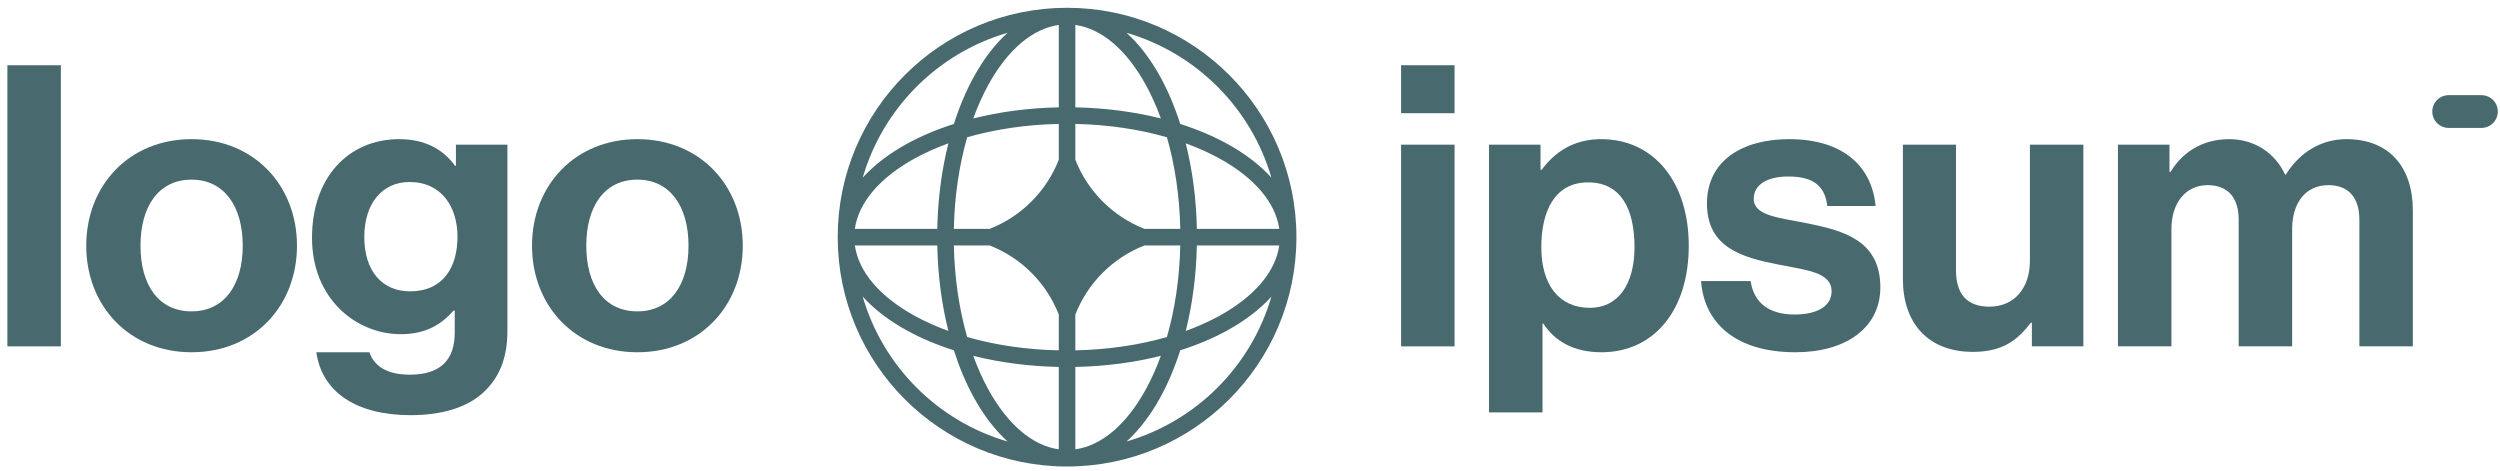
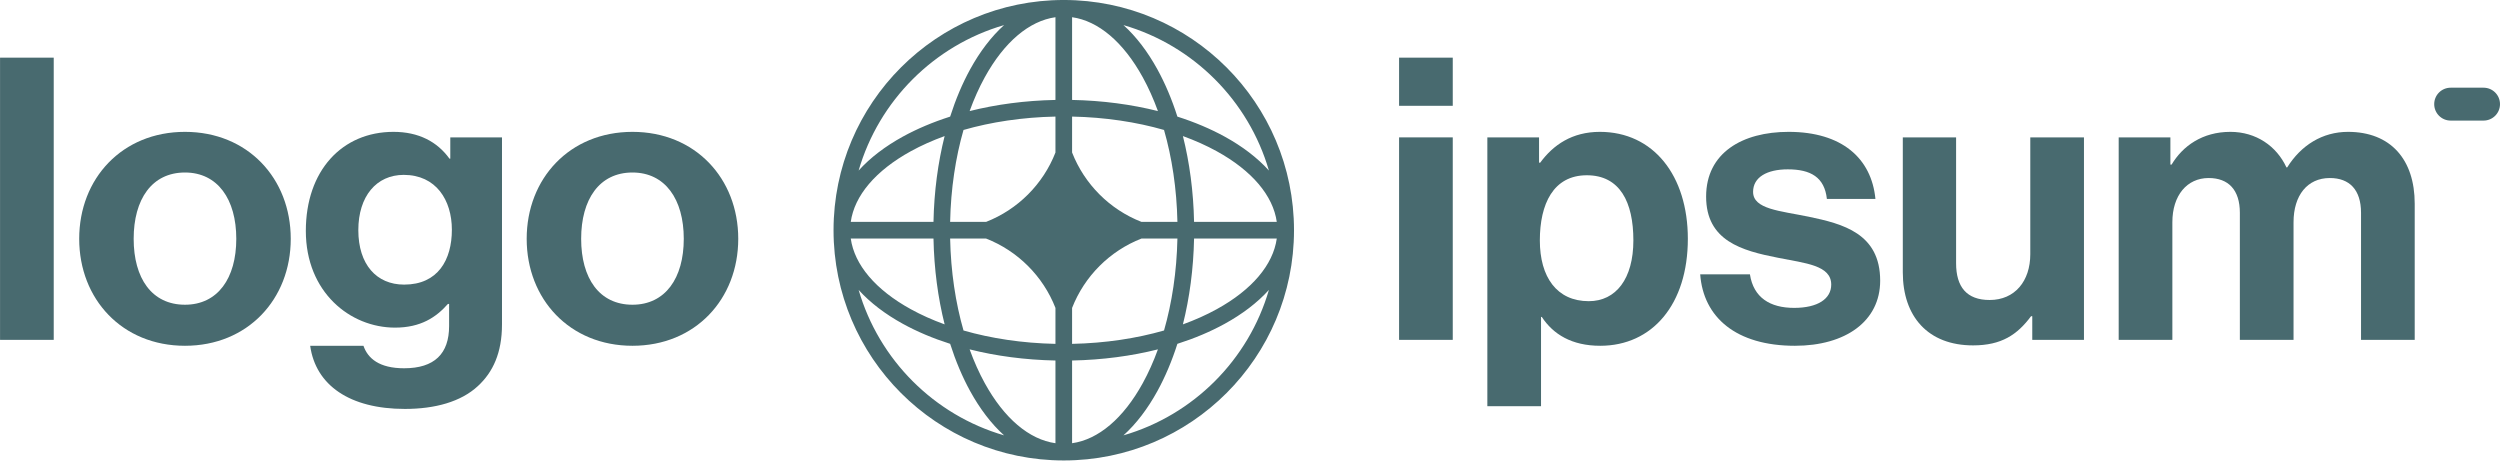
- <svg xmlns="http://www.w3.org/2000/svg" width="218" height="41" viewBox="0 0 218 41" fill="none">
+ <svg xmlns="http://www.w3.org/2000/svg" fill="none" viewBox="0.64 0.68 217.17 40">
  <path d="M122.175 30.203H126.838V12.614H122.175V30.203ZM122.175 9.871H126.838V5.688H122.175V9.871Z" fill="#486A6F" />
  <path d="M129.843 35.963H134.506V28.214H134.574C135.568 29.723 137.18 30.717 139.648 30.717C144.174 30.717 147.26 27.117 147.26 21.425C147.26 15.94 144.277 12.134 139.614 12.134C137.214 12.134 135.568 13.265 134.437 14.808H134.334V12.614H129.843V35.963ZM138.654 26.843C135.877 26.843 134.403 24.751 134.403 21.563C134.403 18.408 135.568 15.905 138.483 15.905C141.363 15.905 142.528 18.237 142.528 21.563C142.528 24.888 141.02 26.843 138.654 26.843Z" fill="#486A6F" />
  <path d="M156.561 30.717C160.95 30.717 163.967 28.591 163.967 25.06C163.967 20.945 160.71 20.123 157.761 19.506C155.258 18.991 152.927 18.854 152.927 17.346C152.927 16.077 154.127 15.391 155.944 15.391C157.933 15.391 159.133 16.077 159.338 17.963H163.555C163.213 14.431 160.641 12.134 156.013 12.134C152.001 12.134 148.847 13.951 148.847 17.757C148.847 21.597 151.933 22.454 155.087 23.071C157.487 23.551 159.715 23.723 159.715 25.403C159.715 26.637 158.55 27.425 156.493 27.425C154.401 27.425 152.961 26.534 152.653 24.511H148.333C148.607 28.248 151.453 30.717 156.561 30.717Z" fill="#486A6F" />
  <path d="M181.67 30.203V12.614H177.007V22.763C177.007 25.094 175.67 26.74 173.476 26.74C171.487 26.74 170.562 25.608 170.562 23.551V12.614H165.933V24.34C165.933 28.18 168.127 30.683 172.036 30.683C174.505 30.683 175.876 29.757 177.076 28.145H177.179V30.203H181.67Z" fill="#486A6F" />
  <path d="M184.686 30.203H189.349V19.985C189.349 17.654 190.618 16.145 192.504 16.145C194.218 16.145 195.212 17.174 195.212 19.163V30.203H199.875V19.985C199.875 17.654 201.075 16.145 203.029 16.145C204.744 16.145 205.738 17.174 205.738 19.163V30.203H210.401V18.374C210.401 14.534 208.309 12.134 204.606 12.134C202.378 12.134 200.526 13.3 199.326 15.22H199.258C198.401 13.368 196.618 12.134 194.389 12.134C191.955 12.134 190.241 13.368 189.281 14.98H189.178V12.614H184.686V30.203Z" fill="#486A6F" />
  <path d="M0.644 30.203H5.307V5.688H0.644V30.203Z" fill="#486A6F" />
  <path d="M16.708 30.717C22.16 30.717 25.897 26.671 25.897 21.425C25.897 16.18 22.16 12.134 16.708 12.134C11.257 12.134 7.52 16.18 7.52 21.425C7.52 26.671 11.257 30.717 16.708 30.717ZM16.708 27.151C13.828 27.151 12.251 24.854 12.251 21.425C12.251 17.997 13.828 15.665 16.708 15.665C19.554 15.665 21.166 17.997 21.166 21.425C21.166 24.854 19.554 27.151 16.708 27.151Z" fill="#486A6F" />
  <path d="M35.813 36.203C38.419 36.203 40.682 35.586 42.156 34.214C43.459 33.014 44.247 31.334 44.247 28.866V12.614H39.756V14.466H39.687C38.624 12.991 37.013 12.134 34.819 12.134C30.362 12.134 27.207 15.494 27.207 20.74C27.207 26.054 31.047 29.14 34.956 29.14C37.184 29.14 38.522 28.248 39.55 27.083H39.653V29.003C39.653 31.403 38.384 32.671 35.744 32.671C33.584 32.671 32.59 31.814 32.213 30.717H27.584C28.064 34.145 31.013 36.203 35.813 36.203ZM35.744 25.403C33.344 25.403 31.767 23.654 31.767 20.671C31.767 17.723 33.344 15.871 35.71 15.871C38.522 15.871 39.893 18.066 39.893 20.637C39.893 23.243 38.693 25.403 35.744 25.403Z" fill="#486A6F" />
  <path d="M55.581 30.717C61.032 30.717 64.77 26.671 64.77 21.425C64.77 16.18 61.032 12.134 55.581 12.134C50.13 12.134 46.392 16.18 46.392 21.425C46.392 26.671 50.13 30.717 55.581 30.717ZM55.581 27.151C52.701 27.151 51.124 24.854 51.124 21.425C51.124 17.997 52.701 15.665 55.581 15.665C58.427 15.665 60.038 17.997 60.038 21.425C60.038 24.854 58.427 27.151 55.581 27.151Z" fill="#486A6F" />
  <path d="M212.095 9.726C212.095 8.937 212.735 8.298 213.524 8.298H216.381C217.17 8.298 217.81 8.937 217.81 9.726C217.81 10.515 217.17 11.155 216.381 11.155H213.524C212.735 11.155 212.095 10.515 212.095 9.726Z" fill="#486A6F" />
  <path fill-rule="evenodd" clip-rule="evenodd" d="M93.048 0.679C104.093 0.679 113.048 9.633 113.048 20.679C113.048 31.724 104.093 40.679 93.048 40.679C82.002 40.679 73.048 31.724 73.048 20.679C73.048 9.633 82.002 0.679 93.048 0.679ZM92.325 2.175C90.043 2.497 87.871 4.33 86.184 7.396C85.695 8.286 85.253 9.268 84.869 10.329C87.162 9.753 89.681 9.413 92.325 9.361V2.175ZM83.178 10.81C83.657 9.308 84.242 7.927 84.917 6.699C85.753 5.179 86.745 3.867 87.863 2.859C81.784 4.624 76.993 9.416 75.227 15.495C76.236 14.377 77.548 13.384 79.068 12.548C80.296 11.873 81.677 11.288 83.178 10.81ZM82.698 12.5C82.122 14.793 81.782 17.312 81.73 19.956H74.544C74.865 17.674 76.699 15.502 79.765 13.815C80.654 13.326 81.637 12.885 82.698 12.5ZM83.176 19.956C83.235 17.071 83.651 14.362 84.338 11.969C86.731 11.282 89.44 10.866 92.325 10.807V13.93C91.249 16.685 89.053 18.88 86.298 19.956H83.176ZM81.73 21.402H74.544C74.865 23.683 76.699 25.856 79.765 27.542C80.654 28.032 81.637 28.473 82.698 28.858C82.122 26.564 81.782 24.045 81.73 21.402ZM84.338 29.389C83.651 26.995 83.235 24.287 83.176 21.402H86.298C89.053 22.478 91.249 24.673 92.325 27.428V30.551C89.44 30.491 86.731 30.076 84.338 29.389ZM83.178 30.548C81.677 30.07 80.296 29.485 79.068 28.809C77.548 27.973 76.236 26.981 75.227 25.863C76.993 31.942 81.784 36.734 87.863 38.499C86.745 37.491 85.753 36.178 84.917 34.658C84.242 33.43 83.657 32.049 83.178 30.548ZM92.325 39.182C90.043 38.861 87.871 37.028 86.184 33.961C85.695 33.072 85.253 32.089 84.869 31.028C87.162 31.605 89.681 31.944 92.325 31.997V39.182ZM98.232 38.499C99.35 37.491 100.342 36.178 101.178 34.658C101.853 33.43 102.439 32.049 102.917 30.548C104.418 30.07 105.799 29.485 107.027 28.809C108.547 27.973 109.86 26.981 110.868 25.863C109.102 31.942 104.311 36.734 98.232 38.499ZM101.227 31.028C100.842 32.089 100.4 33.072 99.911 33.961C98.225 37.028 96.052 38.861 93.77 39.182V31.997C96.414 31.944 98.933 31.605 101.227 31.028ZM103.397 28.858C104.458 28.473 105.441 28.032 106.33 27.542C109.397 25.856 111.23 23.683 111.551 21.402H104.366C104.313 24.045 103.973 26.564 103.397 28.858ZM102.92 21.402C102.86 24.287 102.445 26.995 101.757 29.389C99.364 30.076 96.656 30.491 93.77 30.551V27.43C94.847 24.674 97.042 22.478 99.798 21.402H102.92ZM104.366 19.956H111.551C111.23 17.674 109.397 15.502 106.33 13.815C105.441 13.326 104.458 12.885 103.397 12.5C103.973 14.793 104.313 17.312 104.366 19.956ZM101.757 11.969C102.445 14.362 102.86 17.071 102.92 19.956H99.799C97.042 18.88 94.847 16.684 93.77 13.927V10.807C96.656 10.866 99.364 11.282 101.757 11.969ZM102.917 10.81C104.418 11.288 105.799 11.873 107.027 12.548C108.547 13.384 109.86 14.377 110.868 15.495C109.102 9.416 104.311 4.624 98.232 2.859C99.35 3.867 100.342 5.179 101.178 6.699C101.853 7.927 102.439 9.308 102.917 10.81ZM93.77 2.175C96.052 2.497 98.225 4.33 99.911 7.396C100.4 8.286 100.842 9.268 101.227 10.329C98.933 9.753 96.414 9.413 93.77 9.361V2.175Z" fill="#486A6F" />
</svg>
